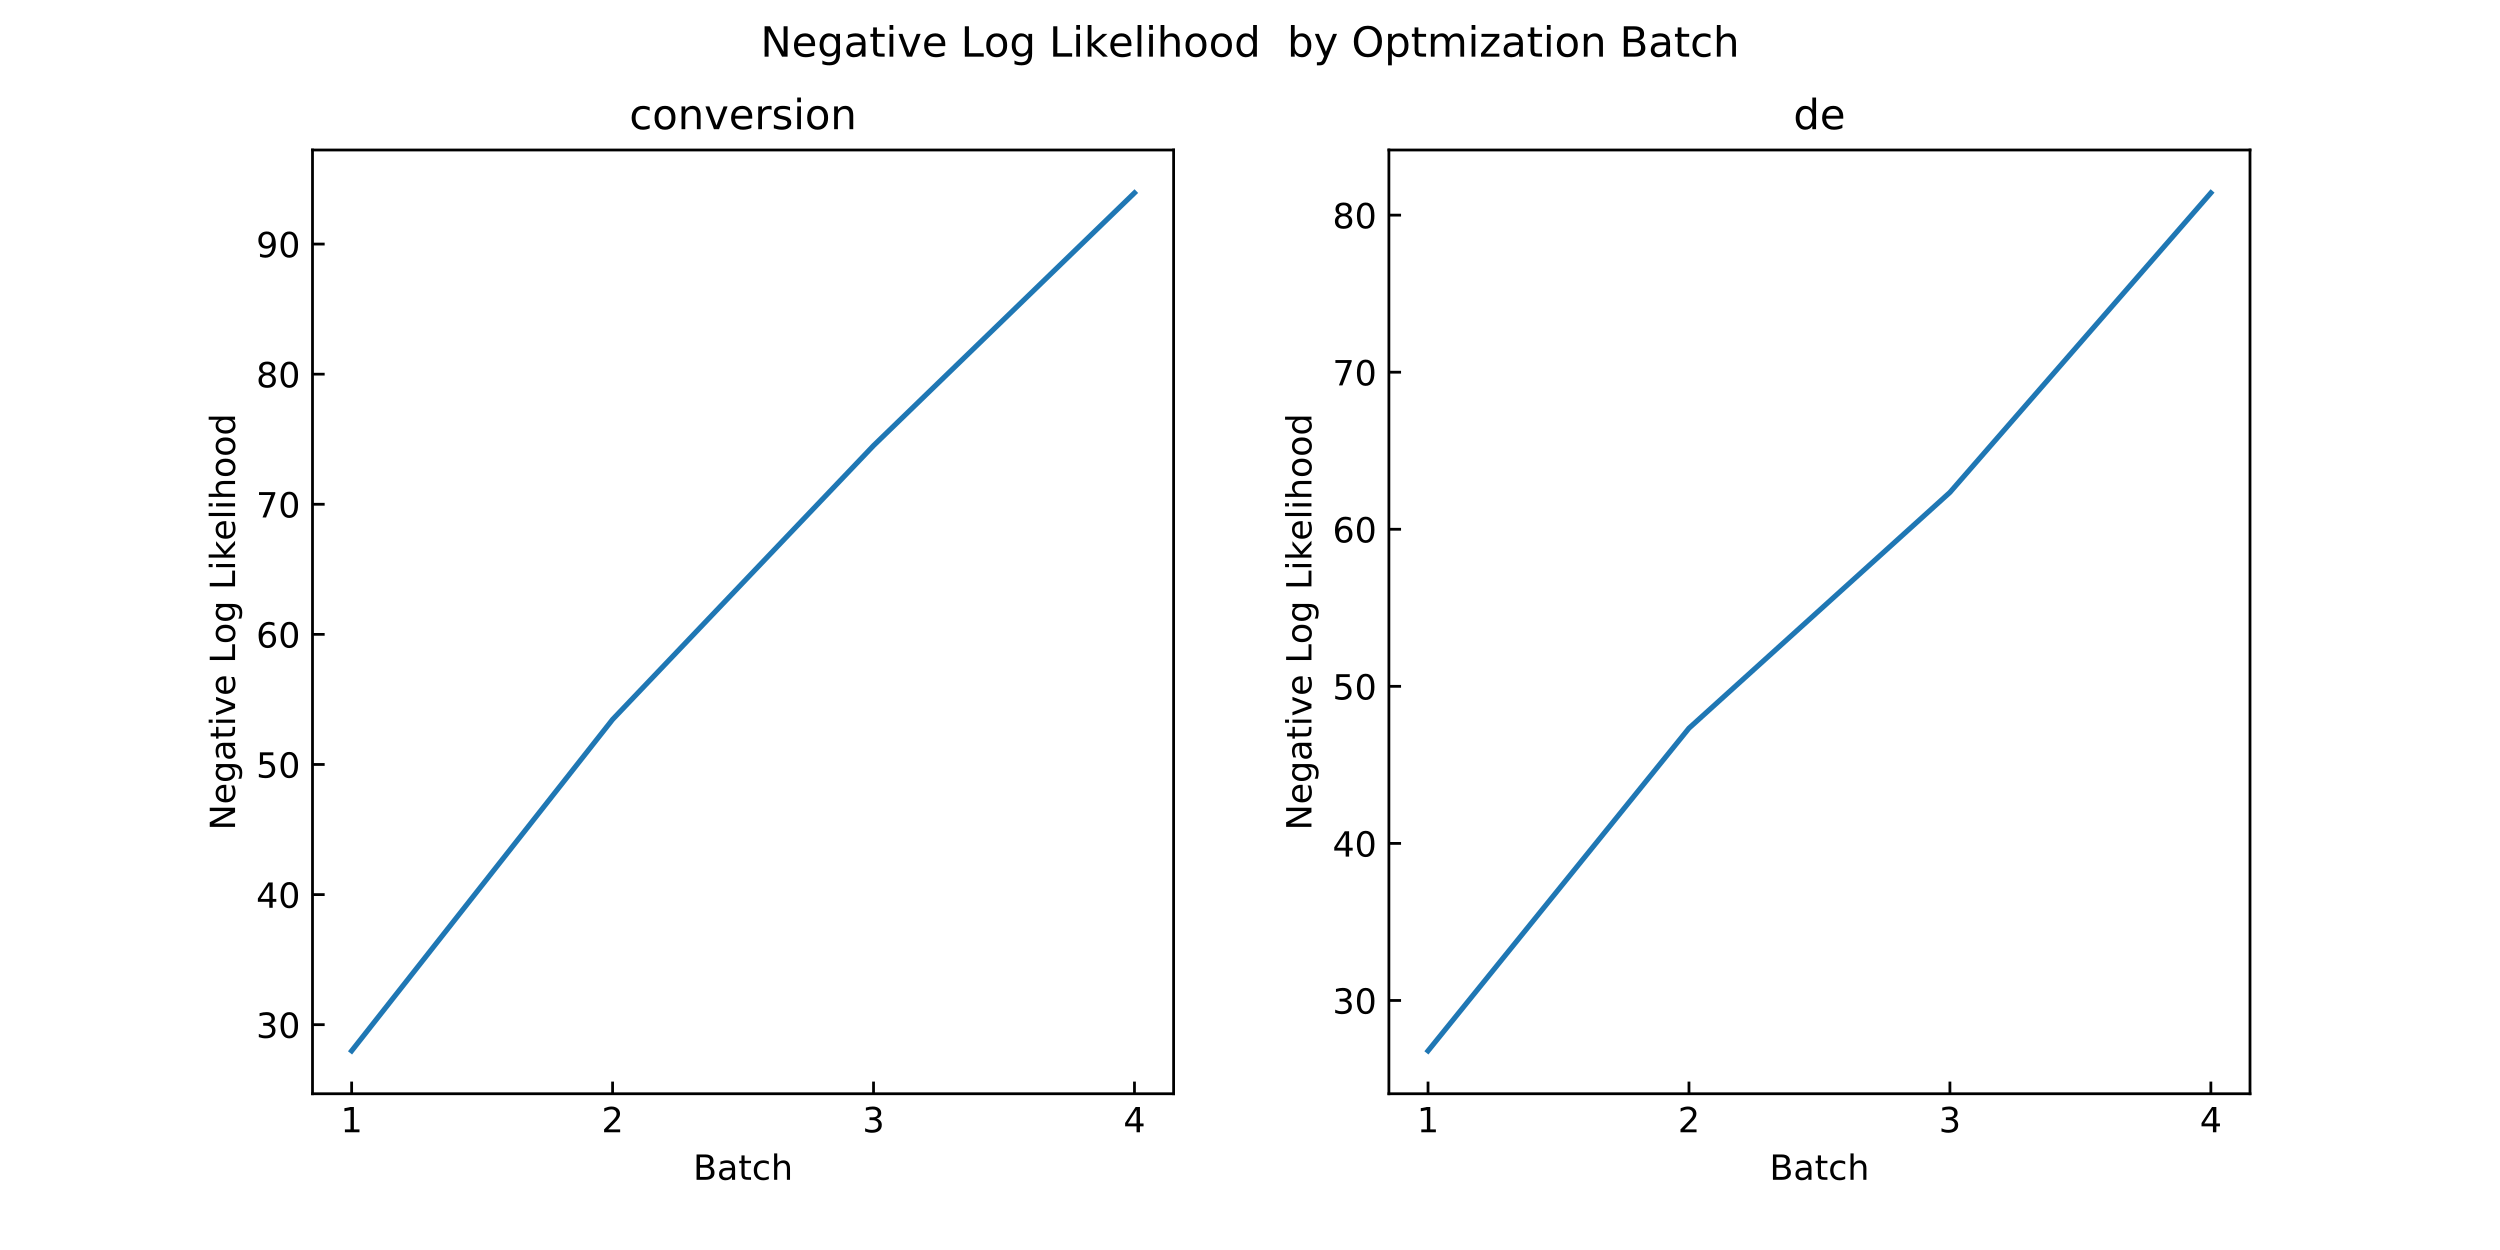
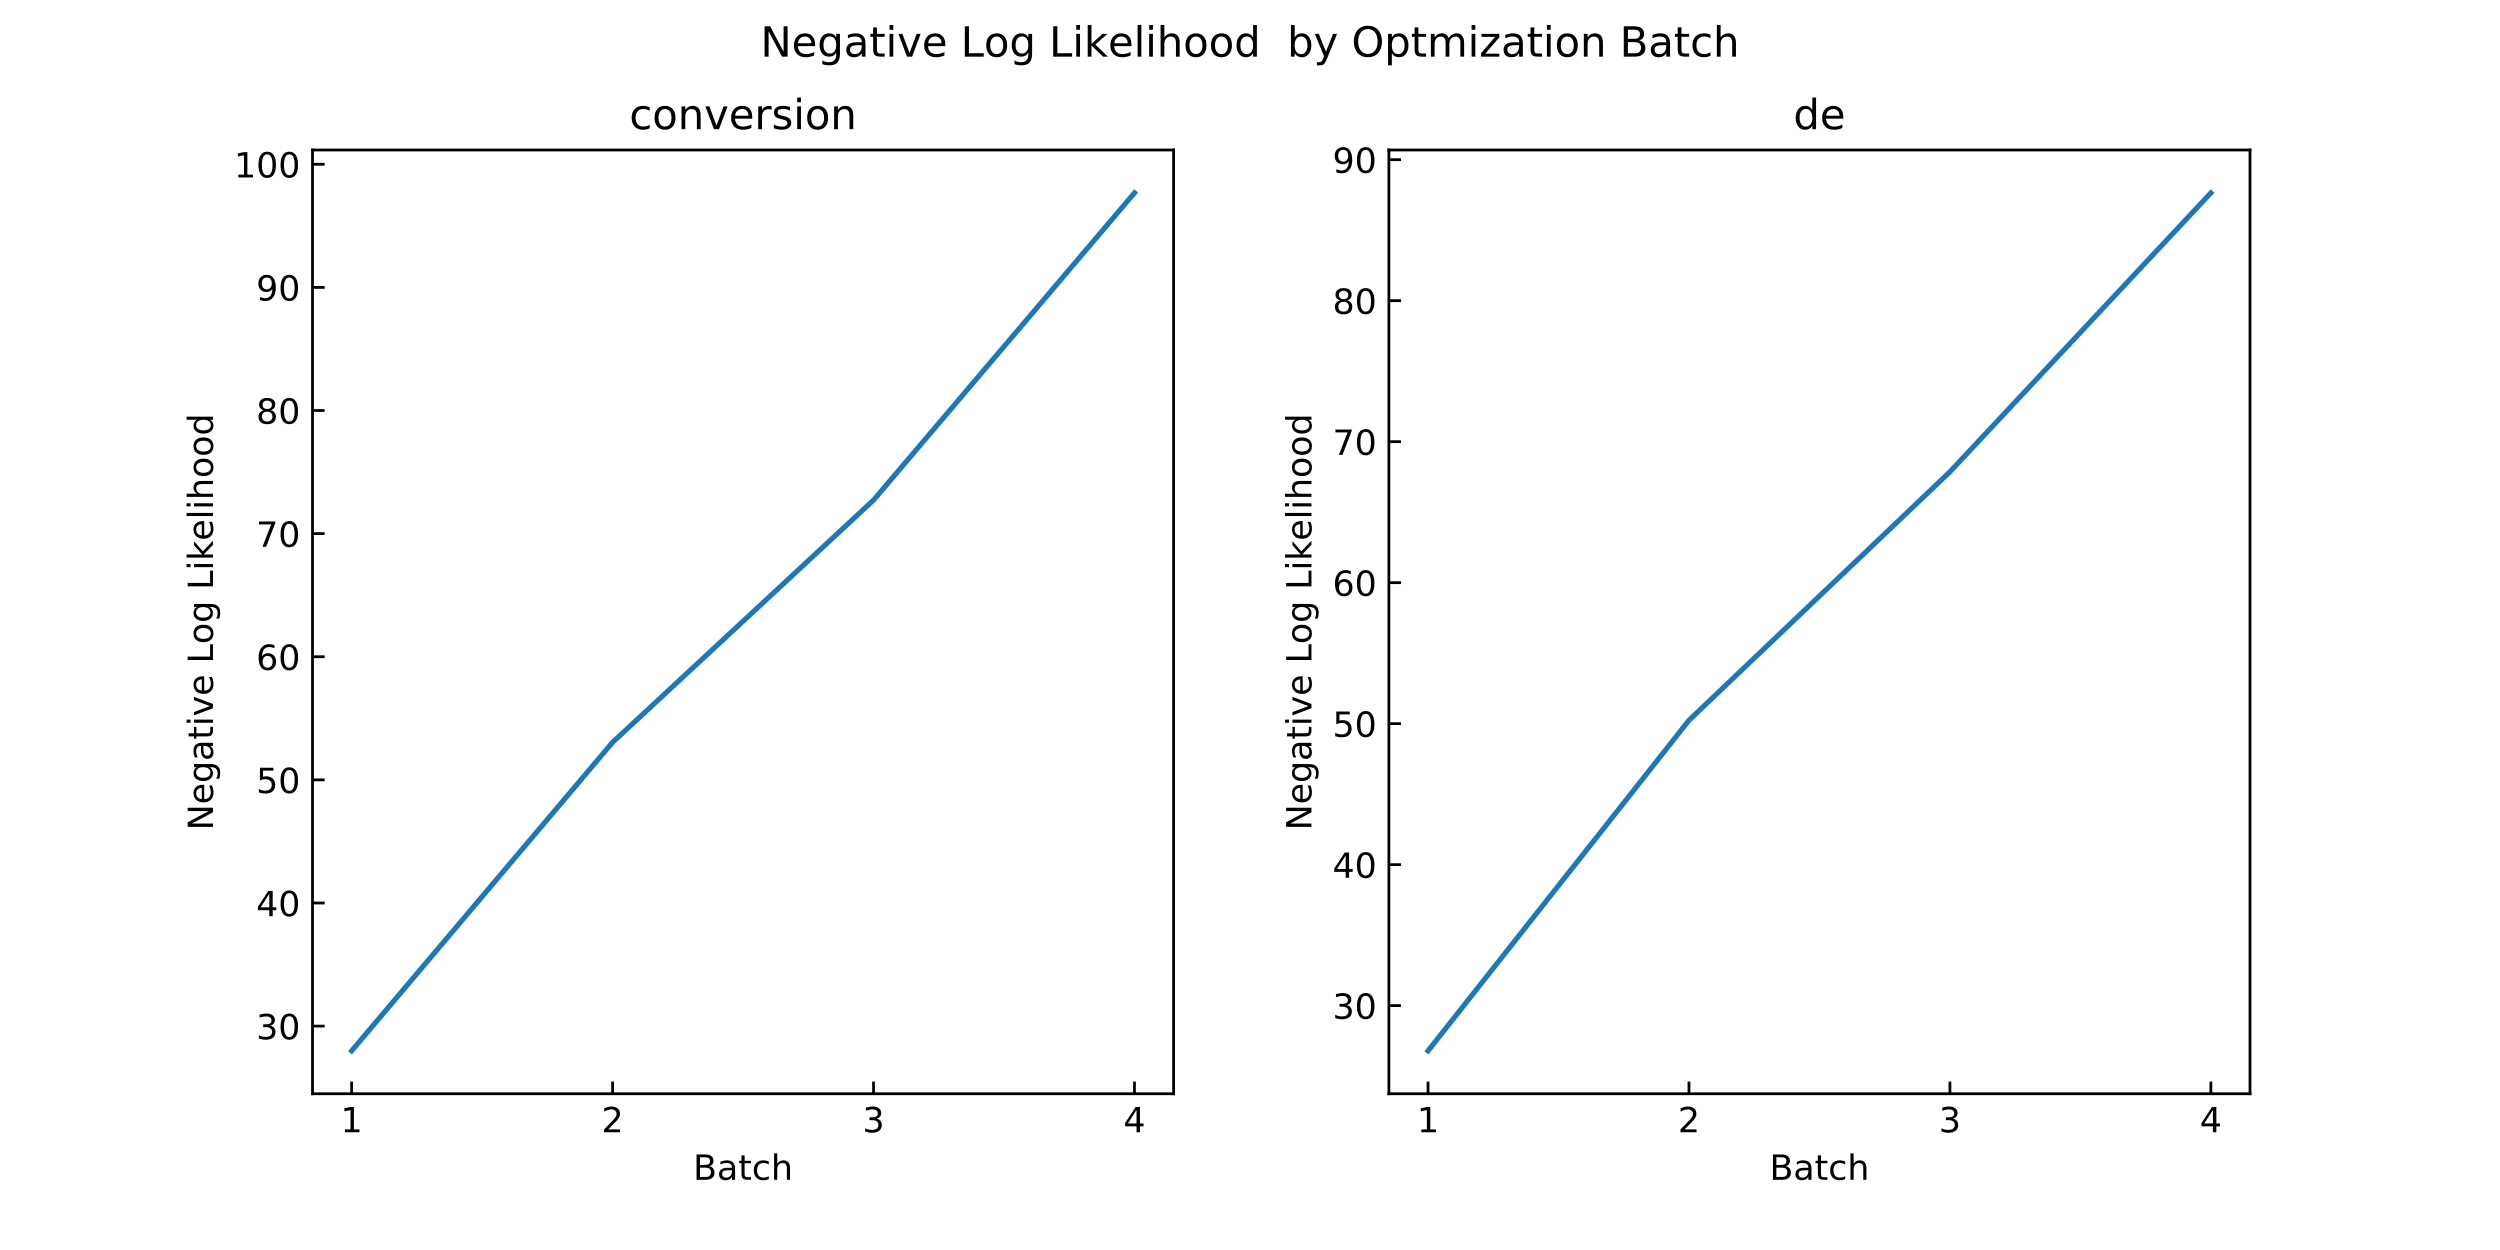
<svg xmlns="http://www.w3.org/2000/svg" xmlns:xlink="http://www.w3.org/1999/xlink" height="360pt" version="1.1" viewBox="0 0 720 360" width="720pt">
  <defs>
    <style type="text/css">
*{stroke-linecap:butt;stroke-linejoin:round;}
  </style>
  </defs>
  <g id="figure_1">
    <g id="patch_1">
      <path d="M 0 360  L 720 360  L 720 0  L 0 0  z " style="fill:#ffffff;" />
    </g>
    <g id="axes_1">
      <g id="patch_2">
        <path d="M 90 315  L 338 315  L 338 43.2  L 90 43.2  z " style="fill:#ffffff;" />
      </g>
      <g id="matplotlib.axis_1">
        <g id="xtick_1">
          <g id="line2d_1">
            <defs>
-               <path d="M 0 0  L 0 -3.5  " id="mc08a1328a4" style="stroke:#000000;stroke-width:0.8;" />
-             </defs>
-             <g>
-               <use style="stroke:#000000;stroke-width:0.8;" x="101.273" xlink:href="#mc08a1328a4" y="315" />
+               <path d="M 0 0  L 0 -3.5  " id="m1625de8b75" style="stroke:#000000;stroke-width:0.8;" />
+             </defs>
+             <g>
+               <use style="stroke:#000000;stroke-width:0.8;" x="101.273" xlink:href="#m1625de8b75" y="315" />
            </g>
          </g>
          <g id="text_1">
            <defs>
              <path d="M 12.406 8.297  L 28.516 8.297  L 28.516 63.922  L 10.984 60.406  L 10.984 69.391  L 28.422 72.906  L 38.281 72.906  L 38.281 8.297  L 54.391 8.297  L 54.391 0  L 12.406 0  z " id="DejaVuSans-49" />
            </defs>
            <g transform="translate(98.09148 326.0984)scale(0.1 -0.1)">
              <use xlink:href="#DejaVuSans-49" />
            </g>
          </g>
        </g>
        <g id="xtick_2">
          <g id="line2d_2">
            <g>
-               <use style="stroke:#000000;stroke-width:0.8;" x="176.424" xlink:href="#mc08a1328a4" y="315" />
+               <use style="stroke:#000000;stroke-width:0.8;" x="176.424" xlink:href="#m1625de8b75" y="315" />
            </g>
          </g>
          <g id="text_2">
            <defs>
              <path d="M 19.188 8.297  L 53.609 8.297  L 53.609 0  L 7.328 0  L 7.328 8.297  Q 12.938 14.109 22.625 23.891  Q 32.328 33.688 34.812 36.531  Q 39.547 41.844 41.422 45.531  Q 43.312 49.219 43.312 52.781  Q 43.312 58.594 39.234 62.25  Q 35.156 65.922 28.609 65.922  Q 23.969 65.922 18.812 64.312  Q 13.672 62.703 7.812 59.422  L 7.812 69.391  Q 13.766 71.781 18.938 73  Q 24.125 74.219 28.422 74.219  Q 39.75 74.219 46.484 68.547  Q 53.219 62.891 53.219 53.422  Q 53.219 48.922 51.531 44.891  Q 49.859 40.875 45.406 35.406  Q 44.188 33.984 37.641 27.219  Q 31.109 20.453 19.188 8.297  z " id="DejaVuSans-50" />
            </defs>
            <g transform="translate(173.243 326.0984)scale(0.1 -0.1)">
              <use xlink:href="#DejaVuSans-50" />
            </g>
          </g>
        </g>
        <g id="xtick_3">
          <g id="line2d_3">
            <g>
-               <use style="stroke:#000000;stroke-width:0.8;" x="251.576" xlink:href="#mc08a1328a4" y="315" />
+               <use style="stroke:#000000;stroke-width:0.8;" x="251.576" xlink:href="#m1625de8b75" y="315" />
            </g>
          </g>
          <g id="text_3">
            <defs>
              <path d="M 40.578 39.312  Q 47.656 37.797 51.625 33  Q 55.609 28.219 55.609 21.188  Q 55.609 10.406 48.188 4.484  Q 40.766 -1.422 27.094 -1.422  Q 22.516 -1.422 17.656 -0.516  Q 12.797 0.391 7.625 2.203  L 7.625 11.719  Q 11.719 9.328 16.594 8.109  Q 21.484 6.891 26.812 6.891  Q 36.078 6.891 40.938 10.547  Q 45.797 14.203 45.797 21.188  Q 45.797 27.641 41.281 31.266  Q 36.766 34.906 28.719 34.906  L 20.219 34.906  L 20.219 43.016  L 29.109 43.016  Q 36.375 43.016 40.234 45.922  Q 44.094 48.828 44.094 54.297  Q 44.094 59.906 40.109 62.906  Q 36.141 65.922 28.719 65.922  Q 24.656 65.922 20.016 65.031  Q 15.375 64.156 9.812 62.312  L 9.812 71.094  Q 15.438 72.656 20.344 73.438  Q 25.25 74.219 29.594 74.219  Q 40.828 74.219 47.359 69.109  Q 53.906 64.016 53.906 55.328  Q 53.906 49.266 50.438 45.094  Q 46.969 40.922 40.578 39.312  z " id="DejaVuSans-51" />
            </defs>
            <g transform="translate(248.3945 326.0984)scale(0.1 -0.1)">
              <use xlink:href="#DejaVuSans-51" />
            </g>
          </g>
        </g>
        <g id="xtick_4">
          <g id="line2d_4">
            <g>
-               <use style="stroke:#000000;stroke-width:0.8;" x="326.727" xlink:href="#mc08a1328a4" y="315" />
+               <use style="stroke:#000000;stroke-width:0.8;" x="326.727" xlink:href="#m1625de8b75" y="315" />
            </g>
          </g>
          <g id="text_4">
            <defs>
              <path d="M 37.797 64.312  L 12.891 25.391  L 37.797 25.391  z M 35.203 72.906  L 47.609 72.906  L 47.609 25.391  L 58.016 25.391  L 58.016 17.188  L 47.609 17.188  L 47.609 0  L 37.797 0  L 37.797 17.188  L 4.891 17.188  L 4.891 26.703  z " id="DejaVuSans-52" />
            </defs>
            <g transform="translate(323.546 326.0984)scale(0.1 -0.1)">
              <use xlink:href="#DejaVuSans-52" />
            </g>
          </g>
        </g>
        <g id="text_5">
          <defs>
            <path d="M 19.672 34.812  L 19.672 8.109  L 35.5 8.109  Q 43.453 8.109 47.281 11.406  Q 51.125 14.703 51.125 21.484  Q 51.125 28.328 47.281 31.562  Q 43.453 34.812 35.5 34.812  z M 19.672 64.797  L 19.672 42.828  L 34.281 42.828  Q 41.5 42.828 45.031 45.531  Q 48.578 48.25 48.578 53.812  Q 48.578 59.328 45.031 62.062  Q 41.5 64.797 34.281 64.797  z M 9.812 72.906  L 35.016 72.906  Q 46.297 72.906 52.391 68.219  Q 58.5 63.531 58.5 54.891  Q 58.5 48.188 55.375 44.234  Q 52.25 40.281 46.188 39.312  Q 53.469 37.75 57.5 32.781  Q 61.531 27.828 61.531 20.406  Q 61.531 10.641 54.891 5.312  Q 48.25 0 35.984 0  L 9.812 0  z " id="DejaVuSans-66" />
            <path d="M 34.281 27.484  Q 23.391 27.484 19.188 25  Q 14.984 22.516 14.984 16.5  Q 14.984 11.719 18.141 8.906  Q 21.297 6.109 26.703 6.109  Q 34.188 6.109 38.703 11.406  Q 43.219 16.703 43.219 25.484  L 43.219 27.484  z M 52.203 31.203  L 52.203 0  L 43.219 0  L 43.219 8.297  Q 40.141 3.328 35.547 0.953  Q 30.953 -1.422 24.312 -1.422  Q 15.922 -1.422 10.953 3.297  Q 6 8.016 6 15.922  Q 6 25.141 12.172 29.828  Q 18.359 34.516 30.609 34.516  L 43.219 34.516  L 43.219 35.406  Q 43.219 41.609 39.141 45  Q 35.062 48.391 27.688 48.391  Q 23 48.391 18.547 47.266  Q 14.109 46.141 10.016 43.891  L 10.016 52.203  Q 14.938 54.109 19.578 55.047  Q 24.219 56 28.609 56  Q 40.484 56 46.344 49.844  Q 52.203 43.703 52.203 31.203  z " id="DejaVuSans-97" />
            <path d="M 18.312 70.219  L 18.312 54.688  L 36.812 54.688  L 36.812 47.703  L 18.312 47.703  L 18.312 18.016  Q 18.312 11.328 20.141 9.422  Q 21.969 7.516 27.594 7.516  L 36.812 7.516  L 36.812 0  L 27.594 0  Q 17.188 0 13.234 3.875  Q 9.281 7.766 9.281 18.016  L 9.281 47.703  L 2.688 47.703  L 2.688 54.688  L 9.281 54.688  L 9.281 70.219  z " id="DejaVuSans-116" />
            <path d="M 48.781 52.594  L 48.781 44.188  Q 44.969 46.297 41.141 47.344  Q 37.312 48.391 33.406 48.391  Q 24.656 48.391 19.812 42.844  Q 14.984 37.312 14.984 27.297  Q 14.984 17.281 19.812 11.734  Q 24.656 6.203 33.406 6.203  Q 37.312 6.203 41.141 7.25  Q 44.969 8.297 48.781 10.406  L 48.781 2.094  Q 45.016 0.344 40.984 -0.531  Q 36.969 -1.422 32.422 -1.422  Q 20.062 -1.422 12.781 6.344  Q 5.516 14.109 5.516 27.297  Q 5.516 40.672 12.859 48.328  Q 20.219 56 33.016 56  Q 37.156 56 41.109 55.141  Q 45.062 54.297 48.781 52.594  z " id="DejaVuSans-99" />
            <path d="M 54.891 33.016  L 54.891 0  L 45.906 0  L 45.906 32.719  Q 45.906 40.484 42.875 44.328  Q 39.844 48.188 33.797 48.188  Q 26.516 48.188 22.312 43.547  Q 18.109 38.922 18.109 30.906  L 18.109 0  L 9.078 0  L 9.078 75.984  L 18.109 75.984  L 18.109 46.188  Q 21.344 51.125 25.703 53.562  Q 30.078 56 35.797 56  Q 45.219 56 50.047 50.172  Q 54.891 44.344 54.891 33.016  z " id="DejaVuSans-104" />
          </defs>
          <g transform="translate(199.6273 339.7766)scale(0.1 -0.1)">
            <use xlink:href="#DejaVuSans-66" />
            <use x="68.604" xlink:href="#DejaVuSans-97" />
            <use x="129.883" xlink:href="#DejaVuSans-116" />
            <use x="169.092" xlink:href="#DejaVuSans-99" />
            <use x="224.072" xlink:href="#DejaVuSans-104" />
          </g>
        </g>
      </g>
      <g id="matplotlib.axis_2">
        <g id="ytick_1">
          <g id="line2d_5">
            <defs>
-               <path d="M 0 0  L 3.5 0  " id="m1c18cfba34" style="stroke:#000000;stroke-width:0.8;" />
-             </defs>
-             <g>
-               <use style="stroke:#000000;stroke-width:0.8;" x="90" xlink:href="#m1c18cfba34" y="295.11" />
+               <path d="M 0 0  L 3.5 0  " id="mef255e7ab0" style="stroke:#000000;stroke-width:0.8;" />
+             </defs>
+             <g>
+               <use style="stroke:#000000;stroke-width:0.8;" x="90" xlink:href="#mef255e7ab0" y="295.515" />
            </g>
          </g>
          <g id="text_6">
            <defs>
              <path d="M 31.781 66.406  Q 24.172 66.406 20.328 58.906  Q 16.5 51.422 16.5 36.375  Q 16.5 21.391 20.328 13.891  Q 24.172 6.391 31.781 6.391  Q 39.453 6.391 43.281 13.891  Q 47.125 21.391 47.125 36.375  Q 47.125 51.422 43.281 58.906  Q 39.453 66.406 31.781 66.406  z M 31.781 74.219  Q 44.047 74.219 50.516 64.516  Q 56.984 54.828 56.984 36.375  Q 56.984 17.969 50.516 8.266  Q 44.047 -1.422 31.781 -1.422  Q 19.531 -1.422 13.062 8.266  Q 6.594 17.969 6.594 36.375  Q 6.594 54.828 13.062 64.516  Q 19.531 74.219 31.781 74.219  z " id="DejaVuSans-48" />
            </defs>
-             <g transform="translate(73.775 298.9094)scale(0.1 -0.1)">
+             <g transform="translate(73.775 299.3141)scale(0.1 -0.1)">
              <use xlink:href="#DejaVuSans-51" />
              <use x="63.623" xlink:href="#DejaVuSans-48" />
            </g>
          </g>
        </g>
        <g id="ytick_2">
          <g id="line2d_6">
            <g>
-               <use style="stroke:#000000;stroke-width:0.8;" x="90" xlink:href="#m1c18cfba34" y="257.64" />
+               <use style="stroke:#000000;stroke-width:0.8;" x="90" xlink:href="#mef255e7ab0" y="260.057" />
            </g>
          </g>
          <g id="text_7">
-             <g transform="translate(73.775 261.439)scale(0.1 -0.1)">
+             <g transform="translate(73.775 263.856)scale(0.1 -0.1)">
              <use xlink:href="#DejaVuSans-52" />
              <use x="63.623" xlink:href="#DejaVuSans-48" />
            </g>
          </g>
        </g>
        <g id="ytick_3">
          <g id="line2d_7">
            <g>
-               <use style="stroke:#000000;stroke-width:0.8;" x="90" xlink:href="#m1c18cfba34" y="220.169" />
+               <use style="stroke:#000000;stroke-width:0.8;" x="90" xlink:href="#mef255e7ab0" y="224.599" />
            </g>
          </g>
          <g id="text_8">
            <defs>
              <path d="M 10.797 72.906  L 49.516 72.906  L 49.516 64.594  L 19.828 64.594  L 19.828 46.734  Q 21.969 47.469 24.109 47.828  Q 26.266 48.188 28.422 48.188  Q 40.625 48.188 47.75 41.5  Q 54.891 34.812 54.891 23.391  Q 54.891 11.625 47.562 5.094  Q 40.234 -1.422 26.906 -1.422  Q 22.312 -1.422 17.547 -0.641  Q 12.797 0.141 7.719 1.703  L 7.719 11.625  Q 12.109 9.234 16.797 8.062  Q 21.484 6.891 26.703 6.891  Q 35.156 6.891 40.078 11.328  Q 45.016 15.766 45.016 23.391  Q 45.016 31 40.078 35.438  Q 35.156 39.891 26.703 39.891  Q 22.75 39.891 18.812 39.016  Q 14.891 38.141 10.797 36.281  z " id="DejaVuSans-53" />
            </defs>
-             <g transform="translate(73.775 223.9686)scale(0.1 -0.1)">
+             <g transform="translate(73.775 228.3978)scale(0.1 -0.1)">
              <use xlink:href="#DejaVuSans-53" />
              <use x="63.623" xlink:href="#DejaVuSans-48" />
            </g>
          </g>
        </g>
        <g id="ytick_4">
          <g id="line2d_8">
            <g>
-               <use style="stroke:#000000;stroke-width:0.8;" x="90" xlink:href="#m1c18cfba34" y="182.699" />
+               <use style="stroke:#000000;stroke-width:0.8;" x="90" xlink:href="#mef255e7ab0" y="189.14" />
            </g>
          </g>
          <g id="text_9">
            <defs>
              <path d="M 33.016 40.375  Q 26.375 40.375 22.484 35.828  Q 18.609 31.297 18.609 23.391  Q 18.609 15.531 22.484 10.953  Q 26.375 6.391 33.016 6.391  Q 39.656 6.391 43.531 10.953  Q 47.406 15.531 47.406 23.391  Q 47.406 31.297 43.531 35.828  Q 39.656 40.375 33.016 40.375  z M 52.594 71.297  L 52.594 62.312  Q 48.875 64.062 45.094 64.984  Q 41.312 65.922 37.594 65.922  Q 27.828 65.922 22.672 59.328  Q 17.531 52.734 16.797 39.406  Q 19.672 43.656 24.016 45.922  Q 28.375 48.188 33.594 48.188  Q 44.578 48.188 50.953 41.516  Q 57.328 34.859 57.328 23.391  Q 57.328 12.156 50.688 5.359  Q 44.047 -1.422 33.016 -1.422  Q 20.359 -1.422 13.672 8.266  Q 6.984 17.969 6.984 36.375  Q 6.984 53.656 15.188 63.938  Q 23.391 74.219 37.203 74.219  Q 40.922 74.219 44.703 73.484  Q 48.484 72.75 52.594 71.297  z " id="DejaVuSans-54" />
            </defs>
-             <g transform="translate(73.775 186.4983)scale(0.1 -0.1)">
+             <g transform="translate(73.775 192.9397)scale(0.1 -0.1)">
              <use xlink:href="#DejaVuSans-54" />
              <use x="63.623" xlink:href="#DejaVuSans-48" />
            </g>
          </g>
        </g>
        <g id="ytick_5">
          <g id="line2d_9">
            <g>
-               <use style="stroke:#000000;stroke-width:0.8;" x="90" xlink:href="#m1c18cfba34" y="145.229" />
+               <use style="stroke:#000000;stroke-width:0.8;" x="90" xlink:href="#mef255e7ab0" y="153.682" />
            </g>
          </g>
          <g id="text_10">
            <defs>
              <path d="M 8.203 72.906  L 55.078 72.906  L 55.078 68.703  L 28.609 0  L 18.312 0  L 43.219 64.594  L 8.203 64.594  z " id="DejaVuSans-55" />
            </defs>
-             <g transform="translate(73.775 149.0279)scale(0.1 -0.1)">
+             <g transform="translate(73.775 157.4816)scale(0.1 -0.1)">
              <use xlink:href="#DejaVuSans-55" />
              <use x="63.623" xlink:href="#DejaVuSans-48" />
            </g>
          </g>
        </g>
        <g id="ytick_6">
          <g id="line2d_10">
            <g>
-               <use style="stroke:#000000;stroke-width:0.8;" x="90" xlink:href="#m1c18cfba34" y="107.758" />
+               <use style="stroke:#000000;stroke-width:0.8;" x="90" xlink:href="#mef255e7ab0" y="118.224" />
            </g>
          </g>
          <g id="text_11">
            <defs>
              <path d="M 31.781 34.625  Q 24.75 34.625 20.719 30.859  Q 16.703 27.094 16.703 20.516  Q 16.703 13.922 20.719 10.156  Q 24.75 6.391 31.781 6.391  Q 38.812 6.391 42.859 10.172  Q 46.922 13.969 46.922 20.516  Q 46.922 27.094 42.891 30.859  Q 38.875 34.625 31.781 34.625  z M 21.922 38.812  Q 15.578 40.375 12.031 44.719  Q 8.5 49.078 8.5 55.328  Q 8.5 64.062 14.719 69.141  Q 20.953 74.219 31.781 74.219  Q 42.672 74.219 48.875 69.141  Q 55.078 64.062 55.078 55.328  Q 55.078 49.078 51.531 44.719  Q 48 40.375 41.703 38.812  Q 48.828 37.156 52.797 32.312  Q 56.781 27.484 56.781 20.516  Q 56.781 9.906 50.312 4.234  Q 43.844 -1.422 31.781 -1.422  Q 19.734 -1.422 13.25 4.234  Q 6.781 9.906 6.781 20.516  Q 6.781 27.484 10.781 32.312  Q 14.797 37.156 21.922 38.812  z M 18.312 54.391  Q 18.312 48.734 21.844 45.562  Q 25.391 42.391 31.781 42.391  Q 38.141 42.391 41.719 45.562  Q 45.312 48.734 45.312 54.391  Q 45.312 60.062 41.719 63.234  Q 38.141 66.406 31.781 66.406  Q 25.391 66.406 21.844 63.234  Q 18.312 60.062 18.312 54.391  z " id="DejaVuSans-56" />
            </defs>
-             <g transform="translate(73.775 111.5575)scale(0.1 -0.1)">
+             <g transform="translate(73.775 122.0235)scale(0.1 -0.1)">
              <use xlink:href="#DejaVuSans-56" />
              <use x="63.623" xlink:href="#DejaVuSans-48" />
            </g>
          </g>
        </g>
        <g id="ytick_7">
          <g id="line2d_11">
            <g>
-               <use style="stroke:#000000;stroke-width:0.8;" x="90" xlink:href="#m1c18cfba34" y="70.288" />
+               <use style="stroke:#000000;stroke-width:0.8;" x="90" xlink:href="#mef255e7ab0" y="82.766" />
            </g>
          </g>
          <g id="text_12">
            <defs>
              <path d="M 10.984 1.516  L 10.984 10.5  Q 14.703 8.734 18.5 7.812  Q 22.312 6.891 25.984 6.891  Q 35.75 6.891 40.891 13.453  Q 46.047 20.016 46.781 33.406  Q 43.953 29.203 39.594 26.953  Q 35.25 24.703 29.984 24.703  Q 19.047 24.703 12.672 31.312  Q 6.297 37.938 6.297 49.422  Q 6.297 60.641 12.938 67.422  Q 19.578 74.219 30.609 74.219  Q 43.266 74.219 49.922 64.516  Q 56.594 54.828 56.594 36.375  Q 56.594 19.141 48.406 8.859  Q 40.234 -1.422 26.422 -1.422  Q 22.703 -1.422 18.891 -0.688  Q 15.094 0.047 10.984 1.516  z M 30.609 32.422  Q 37.25 32.422 41.125 36.953  Q 45.016 41.5 45.016 49.422  Q 45.016 57.281 41.125 61.844  Q 37.25 66.406 30.609 66.406  Q 23.969 66.406 20.094 61.844  Q 16.219 57.281 16.219 49.422  Q 16.219 41.5 20.094 36.953  Q 23.969 32.422 30.609 32.422  z " id="DejaVuSans-57" />
            </defs>
-             <g transform="translate(73.775 74.0871)scale(0.1 -0.1)">
+             <g transform="translate(73.775 86.56535)scale(0.1 -0.1)">
              <use xlink:href="#DejaVuSans-57" />
              <use x="63.623" xlink:href="#DejaVuSans-48" />
            </g>
          </g>
        </g>
-         <g id="text_13">
+         <g id="ytick_8">
+           <g id="line2d_12">
+             <g>
+               <use style="stroke:#000000;stroke-width:0.8;" x="90" xlink:href="#mef255e7ab0" y="47.308" />
+             </g>
+           </g>
+           <g id="text_13">
+             <g transform="translate(67.4125 51.10722)scale(0.1 -0.1)">
+               <use xlink:href="#DejaVuSans-49" />
+               <use x="63.623" xlink:href="#DejaVuSans-48" />
+               <use x="127.246" xlink:href="#DejaVuSans-48" />
+             </g>
+           </g>
+         </g>
+         <g id="text_14">
          <defs>
            <path d="M 9.812 72.906  L 23.094 72.906  L 55.422 11.922  L 55.422 72.906  L 64.984 72.906  L 64.984 0  L 51.703 0  L 19.391 60.984  L 19.391 0  L 9.812 0  z " id="DejaVuSans-78" />
            <path d="M 56.203 29.594  L 56.203 25.203  L 14.891 25.203  Q 15.484 15.922 20.484 11.062  Q 25.484 6.203 34.422 6.203  Q 39.594 6.203 44.453 7.469  Q 49.312 8.734 54.109 11.281  L 54.109 2.781  Q 49.266 0.734 44.188 -0.344  Q 39.109 -1.422 33.891 -1.422  Q 20.797 -1.422 13.156 6.188  Q 5.516 13.812 5.516 26.812  Q 5.516 40.234 12.766 48.109  Q 20.016 56 32.328 56  Q 43.359 56 49.781 48.891  Q 56.203 41.797 56.203 29.594  z M 47.219 32.234  Q 47.125 39.594 43.094 43.984  Q 39.062 48.391 32.422 48.391  Q 24.906 48.391 20.391 44.141  Q 15.875 39.891 15.188 32.172  z " id="DejaVuSans-101" />
            <path d="M 45.406 27.984  Q 45.406 37.75 41.375 43.109  Q 37.359 48.484 30.078 48.484  Q 22.859 48.484 18.828 43.109  Q 14.797 37.75 14.797 27.984  Q 14.797 18.266 18.828 12.891  Q 22.859 7.516 30.078 7.516  Q 37.359 7.516 41.375 12.891  Q 45.406 18.266 45.406 27.984  z M 54.391 6.781  Q 54.391 -7.172 48.188 -13.984  Q 42 -20.797 29.203 -20.797  Q 24.469 -20.797 20.266 -20.094  Q 16.062 -19.391 12.109 -17.922  L 12.109 -9.188  Q 16.062 -11.328 19.922 -12.344  Q 23.781 -13.375 27.781 -13.375  Q 36.625 -13.375 41.016 -8.766  Q 45.406 -4.156 45.406 5.172  L 45.406 9.625  Q 42.625 4.781 38.281 2.391  Q 33.938 0 27.875 0  Q 17.828 0 11.672 7.656  Q 5.516 15.328 5.516 27.984  Q 5.516 40.672 11.672 48.328  Q 17.828 56 27.875 56  Q 33.938 56 38.281 53.609  Q 42.625 51.219 45.406 46.391  L 45.406 54.688  L 54.391 54.688  z " id="DejaVuSans-103" />
            <path d="M 9.422 54.688  L 18.406 54.688  L 18.406 0  L 9.422 0  z M 9.422 75.984  L 18.406 75.984  L 18.406 64.594  L 9.422 64.594  z " id="DejaVuSans-105" />
            <path d="M 2.984 54.688  L 12.5 54.688  L 29.594 8.797  L 46.688 54.688  L 56.203 54.688  L 35.688 0  L 23.484 0  z " id="DejaVuSans-118" />
            <path id="DejaVuSans-32" />
            <path d="M 9.812 72.906  L 19.672 72.906  L 19.672 8.297  L 55.172 8.297  L 55.172 0  L 9.812 0  z " id="DejaVuSans-76" />
            <path d="M 30.609 48.391  Q 23.391 48.391 19.188 42.75  Q 14.984 37.109 14.984 27.297  Q 14.984 17.484 19.156 11.844  Q 23.344 6.203 30.609 6.203  Q 37.797 6.203 41.984 11.859  Q 46.188 17.531 46.188 27.297  Q 46.188 37.016 41.984 42.703  Q 37.797 48.391 30.609 48.391  z M 30.609 56  Q 42.328 56 49.016 48.375  Q 55.719 40.766 55.719 27.297  Q 55.719 13.875 49.016 6.219  Q 42.328 -1.422 30.609 -1.422  Q 18.844 -1.422 12.172 6.219  Q 5.516 13.875 5.516 27.297  Q 5.516 40.766 12.172 48.375  Q 18.844 56 30.609 56  z " id="DejaVuSans-111" />
            <path d="M 9.078 75.984  L 18.109 75.984  L 18.109 31.109  L 44.922 54.688  L 56.391 54.688  L 27.391 29.109  L 57.625 0  L 45.906 0  L 18.109 26.703  L 18.109 0  L 9.078 0  z " id="DejaVuSans-107" />
            <path d="M 9.422 75.984  L 18.406 75.984  L 18.406 0  L 9.422 0  z " id="DejaVuSans-108" />
            <path d="M 45.406 46.391  L 45.406 75.984  L 54.391 75.984  L 54.391 0  L 45.406 0  L 45.406 8.203  Q 42.578 3.328 38.25 0.953  Q 33.938 -1.422 27.875 -1.422  Q 17.969 -1.422 11.734 6.484  Q 5.516 14.406 5.516 27.297  Q 5.516 40.188 11.734 48.094  Q 17.969 56 27.875 56  Q 33.938 56 38.25 53.625  Q 42.578 51.266 45.406 46.391  z M 14.797 27.297  Q 14.797 17.391 18.875 11.75  Q 22.953 6.109 30.078 6.109  Q 37.203 6.109 41.297 11.75  Q 45.406 17.391 45.406 27.297  Q 45.406 37.203 41.297 42.844  Q 37.203 48.484 30.078 48.484  Q 22.953 48.484 18.875 42.844  Q 14.797 37.203 14.797 27.297  z " id="DejaVuSans-100" />
          </defs>
-           <g transform="translate(67.69531 239.1219)rotate(-90)scale(0.1 -0.1)">
+           <g transform="translate(61.33281 239.1219)rotate(-90)scale(0.1 -0.1)">
            <use xlink:href="#DejaVuSans-78" />
            <use x="74.805" xlink:href="#DejaVuSans-101" />
            <use x="136.328" xlink:href="#DejaVuSans-103" />
            <use x="199.805" xlink:href="#DejaVuSans-97" />
            <use x="261.084" xlink:href="#DejaVuSans-116" />
            <use x="300.293" xlink:href="#DejaVuSans-105" />
            <use x="328.076" xlink:href="#DejaVuSans-118" />
            <use x="387.256" xlink:href="#DejaVuSans-101" />
            <use x="448.779" xlink:href="#DejaVuSans-32" />
            <use x="480.566" xlink:href="#DejaVuSans-76" />
            <use x="536.264" xlink:href="#DejaVuSans-111" />
            <use x="597.445" xlink:href="#DejaVuSans-103" />
            <use x="660.922" xlink:href="#DejaVuSans-32" />
            <use x="692.709" xlink:href="#DejaVuSans-76" />
            <use x="748.422" xlink:href="#DejaVuSans-105" />
            <use x="776.205" xlink:href="#DejaVuSans-107" />
            <use x="834.068" xlink:href="#DejaVuSans-101" />
            <use x="895.592" xlink:href="#DejaVuSans-108" />
            <use x="923.375" xlink:href="#DejaVuSans-105" />
            <use x="951.158" xlink:href="#DejaVuSans-104" />
            <use x="1014.537" xlink:href="#DejaVuSans-111" />
            <use x="1075.719" xlink:href="#DejaVuSans-111" />
            <use x="1136.9" xlink:href="#DejaVuSans-100" />
          </g>
        </g>
      </g>
-       <g id="line2d_12">
-         <path clip-path="url(#p68c8f10020)" d="M 101.273 302.645  L 176.424 207.205  L 251.576 128.33  L 326.727 55.555  " style="fill:none;stroke:#1f77b4;stroke-linecap:square;stroke-width:1.5;" />
+       <g id="line2d_13">
+         <path clip-path="url(#p224b3daf7f)" d="M 101.273 302.645  L 176.424 213.792  L 251.576 144.037  L 326.727 55.555  " style="fill:none;stroke:#1f77b4;stroke-linecap:square;stroke-width:1.5;" />
      </g>
      <g id="patch_3">
        <path d="M 90 315  L 90 43.2  " style="fill:none;stroke:#000000;stroke-linecap:square;stroke-linejoin:miter;stroke-width:0.8;" />
      </g>
      <g id="patch_4">
        <path d="M 338 315  L 338 43.2  " style="fill:none;stroke:#000000;stroke-linecap:square;stroke-linejoin:miter;stroke-width:0.8;" />
      </g>
      <g id="patch_5">
        <path d="M 90 315  L 338 315  " style="fill:none;stroke:#000000;stroke-linecap:square;stroke-linejoin:miter;stroke-width:0.8;" />
      </g>
      <g id="patch_6">
        <path d="M 90 43.2  L 338 43.2  " style="fill:none;stroke:#000000;stroke-linecap:square;stroke-linejoin:miter;stroke-width:0.8;" />
      </g>
-       <g id="text_14">
+       <g id="text_15">
        <defs>
          <path d="M 54.891 33.016  L 54.891 0  L 45.906 0  L 45.906 32.719  Q 45.906 40.484 42.875 44.328  Q 39.844 48.188 33.797 48.188  Q 26.516 48.188 22.312 43.547  Q 18.109 38.922 18.109 30.906  L 18.109 0  L 9.078 0  L 9.078 54.688  L 18.109 54.688  L 18.109 46.188  Q 21.344 51.125 25.703 53.562  Q 30.078 56 35.797 56  Q 45.219 56 50.047 50.172  Q 54.891 44.344 54.891 33.016  z " id="DejaVuSans-110" />
          <path d="M 41.109 46.297  Q 39.594 47.172 37.812 47.578  Q 36.031 48 33.891 48  Q 26.266 48 22.188 43.047  Q 18.109 38.094 18.109 28.812  L 18.109 0  L 9.078 0  L 9.078 54.688  L 18.109 54.688  L 18.109 46.188  Q 20.953 51.172 25.484 53.578  Q 30.031 56 36.531 56  Q 37.453 56 38.578 55.875  Q 39.703 55.766 41.062 55.516  z " id="DejaVuSans-114" />
          <path d="M 44.281 53.078  L 44.281 44.578  Q 40.484 46.531 36.375 47.5  Q 32.281 48.484 27.875 48.484  Q 21.188 48.484 17.844 46.438  Q 14.5 44.391 14.5 40.281  Q 14.5 37.156 16.891 35.375  Q 19.281 33.594 26.516 31.984  L 29.594 31.297  Q 39.156 29.25 43.188 25.516  Q 47.219 21.781 47.219 15.094  Q 47.219 7.469 41.188 3.016  Q 35.156 -1.422 24.609 -1.422  Q 20.219 -1.422 15.453 -0.562  Q 10.688 0.297 5.422 2  L 5.422 11.281  Q 10.406 8.688 15.234 7.391  Q 20.062 6.109 24.812 6.109  Q 31.156 6.109 34.562 8.281  Q 37.984 10.453 37.984 14.406  Q 37.984 18.062 35.516 20.016  Q 33.062 21.969 24.703 23.781  L 21.578 24.516  Q 13.234 26.266 9.516 29.906  Q 5.812 33.547 5.812 39.891  Q 5.812 47.609 11.281 51.797  Q 16.75 56 26.812 56  Q 31.781 56 36.172 55.266  Q 40.578 54.547 44.281 53.078  z " id="DejaVuSans-115" />
        </defs>
        <g transform="translate(181.2512 37.2)scale(0.12 -0.12)">
          <use xlink:href="#DejaVuSans-99" />
          <use x="54.98" xlink:href="#DejaVuSans-111" />
          <use x="116.162" xlink:href="#DejaVuSans-110" />
          <use x="179.541" xlink:href="#DejaVuSans-118" />
          <use x="238.721" xlink:href="#DejaVuSans-101" />
          <use x="300.244" xlink:href="#DejaVuSans-114" />
          <use x="341.357" xlink:href="#DejaVuSans-115" />
          <use x="393.457" xlink:href="#DejaVuSans-105" />
          <use x="421.24" xlink:href="#DejaVuSans-111" />
          <use x="482.422" xlink:href="#DejaVuSans-110" />
        </g>
      </g>
    </g>
    <g id="axes_2">
      <g id="patch_7">
        <path d="M 400 315  L 648 315  L 648 43.2  L 400 43.2  z " style="fill:#ffffff;" />
      </g>
      <g id="matplotlib.axis_3">
        <g id="xtick_5">
-           <g id="line2d_13">
-             <g>
-               <use style="stroke:#000000;stroke-width:0.8;" x="411.273" xlink:href="#mc08a1328a4" y="315" />
-             </g>
-           </g>
-           <g id="text_15">
+           <g id="line2d_14">
+             <g>
+               <use style="stroke:#000000;stroke-width:0.8;" x="411.273" xlink:href="#m1625de8b75" y="315" />
+             </g>
+           </g>
+           <g id="text_16">
            <g transform="translate(408.0915 326.0984)scale(0.1 -0.1)">
              <use xlink:href="#DejaVuSans-49" />
            </g>
          </g>
        </g>
        <g id="xtick_6">
-           <g id="line2d_14">
-             <g>
-               <use style="stroke:#000000;stroke-width:0.8;" x="486.424" xlink:href="#mc08a1328a4" y="315" />
-             </g>
-           </g>
-           <g id="text_16">
+           <g id="line2d_15">
+             <g>
+               <use style="stroke:#000000;stroke-width:0.8;" x="486.424" xlink:href="#m1625de8b75" y="315" />
+             </g>
+           </g>
+           <g id="text_17">
            <g transform="translate(483.243 326.0984)scale(0.1 -0.1)">
              <use xlink:href="#DejaVuSans-50" />
            </g>
          </g>
        </g>
        <g id="xtick_7">
-           <g id="line2d_15">
-             <g>
-               <use style="stroke:#000000;stroke-width:0.8;" x="561.576" xlink:href="#mc08a1328a4" y="315" />
-             </g>
-           </g>
-           <g id="text_17">
+           <g id="line2d_16">
+             <g>
+               <use style="stroke:#000000;stroke-width:0.8;" x="561.576" xlink:href="#m1625de8b75" y="315" />
+             </g>
+           </g>
+           <g id="text_18">
            <g transform="translate(558.3945 326.0984)scale(0.1 -0.1)">
              <use xlink:href="#DejaVuSans-51" />
            </g>
          </g>
        </g>
        <g id="xtick_8">
-           <g id="line2d_16">
-             <g>
-               <use style="stroke:#000000;stroke-width:0.8;" x="636.727" xlink:href="#mc08a1328a4" y="315" />
-             </g>
-           </g>
-           <g id="text_18">
+           <g id="line2d_17">
+             <g>
+               <use style="stroke:#000000;stroke-width:0.8;" x="636.727" xlink:href="#m1625de8b75" y="315" />
+             </g>
+           </g>
+           <g id="text_19">
            <g transform="translate(633.546 326.0984)scale(0.1 -0.1)">
              <use xlink:href="#DejaVuSans-52" />
            </g>
          </g>
        </g>
-         <g id="text_19">
+         <g id="text_20">
          <g transform="translate(509.6273 339.7766)scale(0.1 -0.1)">
            <use xlink:href="#DejaVuSans-66" />
            <use x="68.604" xlink:href="#DejaVuSans-97" />
            <use x="129.883" xlink:href="#DejaVuSans-116" />
            <use x="169.092" xlink:href="#DejaVuSans-99" />
            <use x="224.072" xlink:href="#DejaVuSans-104" />
          </g>
        </g>
      </g>
      <g id="matplotlib.axis_4">
-         <g id="ytick_8">
-           <g id="line2d_17">
-             <g>
-               <use style="stroke:#000000;stroke-width:0.8;" x="400" xlink:href="#m1c18cfba34" y="288.131" />
-             </g>
-           </g>
-           <g id="text_20">
-             <g transform="translate(383.775 291.9306)scale(0.1 -0.1)">
-               <use xlink:href="#DejaVuSans-51" />
-               <use x="63.623" xlink:href="#DejaVuSans-48" />
-             </g>
-           </g>
-         </g>
        <g id="ytick_9">
          <g id="line2d_18">
            <g>
-               <use style="stroke:#000000;stroke-width:0.8;" x="400" xlink:href="#m1c18cfba34" y="242.896" />
+               <use style="stroke:#000000;stroke-width:0.8;" x="400" xlink:href="#mef255e7ab0" y="289.617" />
            </g>
          </g>
          <g id="text_21">
-             <g transform="translate(383.775 246.6951)scale(0.1 -0.1)">
-               <use xlink:href="#DejaVuSans-52" />
+             <g transform="translate(383.775 293.4164)scale(0.1 -0.1)">
+               <use xlink:href="#DejaVuSans-51" />
              <use x="63.623" xlink:href="#DejaVuSans-48" />
            </g>
          </g>
        </g>
        <g id="ytick_10">
          <g id="line2d_19">
            <g>
-               <use style="stroke:#000000;stroke-width:0.8;" x="400" xlink:href="#m1c18cfba34" y="197.66" />
+               <use style="stroke:#000000;stroke-width:0.8;" x="400" xlink:href="#mef255e7ab0" y="249.012" />
            </g>
          </g>
          <g id="text_22">
-             <g transform="translate(383.775 201.4596)scale(0.1 -0.1)">
-               <use xlink:href="#DejaVuSans-53" />
+             <g transform="translate(383.775 252.8115)scale(0.1 -0.1)">
+               <use xlink:href="#DejaVuSans-52" />
              <use x="63.623" xlink:href="#DejaVuSans-48" />
            </g>
          </g>
        </g>
        <g id="ytick_11">
          <g id="line2d_20">
            <g>
-               <use style="stroke:#000000;stroke-width:0.8;" x="400" xlink:href="#m1c18cfba34" y="152.425" />
+               <use style="stroke:#000000;stroke-width:0.8;" x="400" xlink:href="#mef255e7ab0" y="208.407" />
            </g>
          </g>
          <g id="text_23">
-             <g transform="translate(383.775 156.2241)scale(0.1 -0.1)">
-               <use xlink:href="#DejaVuSans-54" />
+             <g transform="translate(383.775 212.2066)scale(0.1 -0.1)">
+               <use xlink:href="#DejaVuSans-53" />
              <use x="63.623" xlink:href="#DejaVuSans-48" />
            </g>
          </g>
        </g>
        <g id="ytick_12">
          <g id="line2d_21">
            <g>
-               <use style="stroke:#000000;stroke-width:0.8;" x="400" xlink:href="#m1c18cfba34" y="107.189" />
+               <use style="stroke:#000000;stroke-width:0.8;" x="400" xlink:href="#mef255e7ab0" y="167.803" />
            </g>
          </g>
          <g id="text_24">
-             <g transform="translate(383.775 110.9886)scale(0.1 -0.1)">
-               <use xlink:href="#DejaVuSans-55" />
+             <g transform="translate(383.775 171.6017)scale(0.1 -0.1)">
+               <use xlink:href="#DejaVuSans-54" />
              <use x="63.623" xlink:href="#DejaVuSans-48" />
            </g>
          </g>
        </g>
        <g id="ytick_13">
          <g id="line2d_22">
            <g>
-               <use style="stroke:#000000;stroke-width:0.8;" x="400" xlink:href="#m1c18cfba34" y="61.954" />
+               <use style="stroke:#000000;stroke-width:0.8;" x="400" xlink:href="#mef255e7ab0" y="127.198" />
            </g>
          </g>
          <g id="text_25">
-             <g transform="translate(383.775 65.75305)scale(0.1 -0.1)">
+             <g transform="translate(383.775 130.9969)scale(0.1 -0.1)">
+               <use xlink:href="#DejaVuSans-55" />
+               <use x="63.623" xlink:href="#DejaVuSans-48" />
+             </g>
+           </g>
+         </g>
+         <g id="ytick_14">
+           <g id="line2d_23">
+             <g>
+               <use style="stroke:#000000;stroke-width:0.8;" x="400" xlink:href="#mef255e7ab0" y="86.593" />
+             </g>
+           </g>
+           <g id="text_26">
+             <g transform="translate(383.775 90.39199)scale(0.1 -0.1)">
              <use xlink:href="#DejaVuSans-56" />
              <use x="63.623" xlink:href="#DejaVuSans-48" />
            </g>
          </g>
        </g>
-         <g id="text_26">
+         <g id="ytick_15">
+           <g id="line2d_24">
+             <g>
+               <use style="stroke:#000000;stroke-width:0.8;" x="400" xlink:href="#mef255e7ab0" y="45.988" />
+             </g>
+           </g>
+           <g id="text_27">
+             <g transform="translate(383.775 49.78711)scale(0.1 -0.1)">
+               <use xlink:href="#DejaVuSans-57" />
+               <use x="63.623" xlink:href="#DejaVuSans-48" />
+             </g>
+           </g>
+         </g>
+         <g id="text_28">
          <g transform="translate(377.6953 239.1219)rotate(-90)scale(0.1 -0.1)">
            <use xlink:href="#DejaVuSans-78" />
            <use x="74.805" xlink:href="#DejaVuSans-101" />
            <use x="136.328" xlink:href="#DejaVuSans-103" />
            <use x="199.805" xlink:href="#DejaVuSans-97" />
            <use x="261.084" xlink:href="#DejaVuSans-116" />
            <use x="300.293" xlink:href="#DejaVuSans-105" />
            <use x="328.076" xlink:href="#DejaVuSans-118" />
            <use x="387.256" xlink:href="#DejaVuSans-101" />
            <use x="448.779" xlink:href="#DejaVuSans-32" />
            <use x="480.566" xlink:href="#DejaVuSans-76" />
            <use x="536.264" xlink:href="#DejaVuSans-111" />
            <use x="597.445" xlink:href="#DejaVuSans-103" />
            <use x="660.922" xlink:href="#DejaVuSans-32" />
            <use x="692.709" xlink:href="#DejaVuSans-76" />
            <use x="748.422" xlink:href="#DejaVuSans-105" />
            <use x="776.205" xlink:href="#DejaVuSans-107" />
            <use x="834.068" xlink:href="#DejaVuSans-101" />
            <use x="895.592" xlink:href="#DejaVuSans-108" />
            <use x="923.375" xlink:href="#DejaVuSans-105" />
            <use x="951.158" xlink:href="#DejaVuSans-104" />
            <use x="1014.537" xlink:href="#DejaVuSans-111" />
            <use x="1075.719" xlink:href="#DejaVuSans-111" />
            <use x="1136.9" xlink:href="#DejaVuSans-100" />
          </g>
        </g>
      </g>
-       <g id="line2d_23">
-         <path clip-path="url(#p3dee57fe16)" d="M 411.273 302.645  L 486.424 209.72  L 561.576 141.803  L 636.727 55.555  " style="fill:none;stroke:#1f77b4;stroke-linecap:square;stroke-width:1.5;" />
+       <g id="line2d_25">
+         <path clip-path="url(#p1c1d94453f)" d="M 411.273 302.645  L 486.424 207.446  L 561.576 135.884  L 636.727 55.555  " style="fill:none;stroke:#1f77b4;stroke-linecap:square;stroke-width:1.5;" />
      </g>
      <g id="patch_8">
        <path d="M 400 315  L 400 43.2  " style="fill:none;stroke:#000000;stroke-linecap:square;stroke-linejoin:miter;stroke-width:0.8;" />
      </g>
      <g id="patch_9">
        <path d="M 648 315  L 648 43.2  " style="fill:none;stroke:#000000;stroke-linecap:square;stroke-linejoin:miter;stroke-width:0.8;" />
      </g>
      <g id="patch_10">
        <path d="M 400 315  L 648 315  " style="fill:none;stroke:#000000;stroke-linecap:square;stroke-linejoin:miter;stroke-width:0.8;" />
      </g>
      <g id="patch_11">
        <path d="M 400 43.2  L 648 43.2  " style="fill:none;stroke:#000000;stroke-linecap:square;stroke-linejoin:miter;stroke-width:0.8;" />
      </g>
-       <g id="text_27">
+       <g id="text_29">
        <g transform="translate(516.4991 37.2)scale(0.12 -0.12)">
          <use xlink:href="#DejaVuSans-100" />
          <use x="63.477" xlink:href="#DejaVuSans-101" />
        </g>
      </g>
    </g>
-     <g id="text_28">
+     <g id="text_30">
      <defs>
        <path d="M 48.688 27.297  Q 48.688 37.203 44.609 42.844  Q 40.531 48.484 33.406 48.484  Q 26.266 48.484 22.188 42.844  Q 18.109 37.203 18.109 27.297  Q 18.109 17.391 22.188 11.75  Q 26.266 6.109 33.406 6.109  Q 40.531 6.109 44.609 11.75  Q 48.688 17.391 48.688 27.297  z M 18.109 46.391  Q 20.953 51.266 25.266 53.625  Q 29.594 56 35.594 56  Q 45.562 56 51.781 48.094  Q 58.016 40.188 58.016 27.297  Q 58.016 14.406 51.781 6.484  Q 45.562 -1.422 35.594 -1.422  Q 29.594 -1.422 25.266 0.953  Q 20.953 3.328 18.109 8.203  L 18.109 0  L 9.078 0  L 9.078 75.984  L 18.109 75.984  z " id="DejaVuSans-98" />
        <path d="M 32.172 -5.078  Q 28.375 -14.844 24.75 -17.812  Q 21.141 -20.797 15.094 -20.797  L 7.906 -20.797  L 7.906 -13.281  L 13.188 -13.281  Q 16.891 -13.281 18.938 -11.516  Q 21 -9.766 23.484 -3.219  L 25.094 0.875  L 2.984 54.688  L 12.5 54.688  L 29.594 11.922  L 46.688 54.688  L 56.203 54.688  z " id="DejaVuSans-121" />
        <path d="M 39.406 66.219  Q 28.656 66.219 22.328 58.203  Q 16.016 50.203 16.016 36.375  Q 16.016 22.609 22.328 14.594  Q 28.656 6.594 39.406 6.594  Q 50.141 6.594 56.422 14.594  Q 62.703 22.609 62.703 36.375  Q 62.703 50.203 56.422 58.203  Q 50.141 66.219 39.406 66.219  z M 39.406 74.219  Q 54.734 74.219 63.906 63.938  Q 73.094 53.656 73.094 36.375  Q 73.094 19.141 63.906 8.859  Q 54.734 -1.422 39.406 -1.422  Q 24.031 -1.422 14.812 8.828  Q 5.609 19.094 5.609 36.375  Q 5.609 53.656 14.812 63.938  Q 24.031 74.219 39.406 74.219  z " id="DejaVuSans-79" />
        <path d="M 18.109 8.203  L 18.109 -20.797  L 9.078 -20.797  L 9.078 54.688  L 18.109 54.688  L 18.109 46.391  Q 20.953 51.266 25.266 53.625  Q 29.594 56 35.594 56  Q 45.562 56 51.781 48.094  Q 58.016 40.188 58.016 27.297  Q 58.016 14.406 51.781 6.484  Q 45.562 -1.422 35.594 -1.422  Q 29.594 -1.422 25.266 0.953  Q 20.953 3.328 18.109 8.203  z M 48.688 27.297  Q 48.688 37.203 44.609 42.844  Q 40.531 48.484 33.406 48.484  Q 26.266 48.484 22.188 42.844  Q 18.109 37.203 18.109 27.297  Q 18.109 17.391 22.188 11.75  Q 26.266 6.109 33.406 6.109  Q 40.531 6.109 44.609 11.75  Q 48.688 17.391 48.688 27.297  z " id="DejaVuSans-112" />
        <path d="M 52 44.188  Q 55.375 50.25 60.062 53.125  Q 64.75 56 71.094 56  Q 79.641 56 84.281 50.016  Q 88.922 44.047 88.922 33.016  L 88.922 0  L 79.891 0  L 79.891 32.719  Q 79.891 40.578 77.094 44.375  Q 74.312 48.188 68.609 48.188  Q 61.625 48.188 57.562 43.547  Q 53.516 38.922 53.516 30.906  L 53.516 0  L 44.484 0  L 44.484 32.719  Q 44.484 40.625 41.703 44.406  Q 38.922 48.188 33.109 48.188  Q 26.219 48.188 22.156 43.531  Q 18.109 38.875 18.109 30.906  L 18.109 0  L 9.078 0  L 9.078 54.688  L 18.109 54.688  L 18.109 46.188  Q 21.188 51.219 25.484 53.609  Q 29.781 56 35.688 56  Q 41.656 56 45.828 52.969  Q 50 49.953 52 44.188  z " id="DejaVuSans-109" />
        <path d="M 5.516 54.688  L 48.188 54.688  L 48.188 46.484  L 14.406 7.172  L 48.188 7.172  L 48.188 0  L 4.297 0  L 4.297 8.203  L 38.094 47.516  L 5.516 47.516  z " id="DejaVuSans-122" />
      </defs>
      <g transform="translate(219.0244 16.31812)scale(0.12 -0.12)">
        <use xlink:href="#DejaVuSans-78" />
        <use x="74.805" xlink:href="#DejaVuSans-101" />
        <use x="136.328" xlink:href="#DejaVuSans-103" />
        <use x="199.805" xlink:href="#DejaVuSans-97" />
        <use x="261.084" xlink:href="#DejaVuSans-116" />
        <use x="300.293" xlink:href="#DejaVuSans-105" />
        <use x="328.076" xlink:href="#DejaVuSans-118" />
        <use x="387.256" xlink:href="#DejaVuSans-101" />
        <use x="448.779" xlink:href="#DejaVuSans-32" />
        <use x="480.566" xlink:href="#DejaVuSans-76" />
        <use x="536.264" xlink:href="#DejaVuSans-111" />
        <use x="597.445" xlink:href="#DejaVuSans-103" />
        <use x="660.922" xlink:href="#DejaVuSans-32" />
        <use x="692.709" xlink:href="#DejaVuSans-76" />
        <use x="748.422" xlink:href="#DejaVuSans-105" />
        <use x="776.205" xlink:href="#DejaVuSans-107" />
        <use x="834.068" xlink:href="#DejaVuSans-101" />
        <use x="895.592" xlink:href="#DejaVuSans-108" />
        <use x="923.375" xlink:href="#DejaVuSans-105" />
        <use x="951.158" xlink:href="#DejaVuSans-104" />
        <use x="1014.537" xlink:href="#DejaVuSans-111" />
        <use x="1075.719" xlink:href="#DejaVuSans-111" />
        <use x="1136.9" xlink:href="#DejaVuSans-100" />
        <use x="1200.377" xlink:href="#DejaVuSans-32" />
        <use x="1232.164" xlink:href="#DejaVuSans-32" />
        <use x="1263.951" xlink:href="#DejaVuSans-98" />
        <use x="1327.428" xlink:href="#DejaVuSans-121" />
        <use x="1386.607" xlink:href="#DejaVuSans-32" />
        <use x="1418.395" xlink:href="#DejaVuSans-79" />
        <use x="1497.105" xlink:href="#DejaVuSans-112" />
        <use x="1560.582" xlink:href="#DejaVuSans-116" />
        <use x="1599.791" xlink:href="#DejaVuSans-109" />
        <use x="1697.203" xlink:href="#DejaVuSans-105" />
        <use x="1724.986" xlink:href="#DejaVuSans-122" />
        <use x="1777.477" xlink:href="#DejaVuSans-97" />
        <use x="1838.756" xlink:href="#DejaVuSans-116" />
        <use x="1877.965" xlink:href="#DejaVuSans-105" />
        <use x="1905.748" xlink:href="#DejaVuSans-111" />
        <use x="1966.93" xlink:href="#DejaVuSans-110" />
        <use x="2030.309" xlink:href="#DejaVuSans-32" />
        <use x="2062.096" xlink:href="#DejaVuSans-66" />
        <use x="2130.699" xlink:href="#DejaVuSans-97" />
        <use x="2191.979" xlink:href="#DejaVuSans-116" />
        <use x="2231.188" xlink:href="#DejaVuSans-99" />
        <use x="2286.168" xlink:href="#DejaVuSans-104" />
      </g>
    </g>
  </g>
  <defs>
-     <clipPath id="p68c8f10020">
+     <clipPath id="p224b3daf7f">
      <rect height="271.8" width="248" x="90" y="43.2" />
    </clipPath>
-     <clipPath id="p3dee57fe16">
+     <clipPath id="p1c1d94453f">
      <rect height="271.8" width="248" x="400" y="43.2" />
    </clipPath>
  </defs>
</svg>
